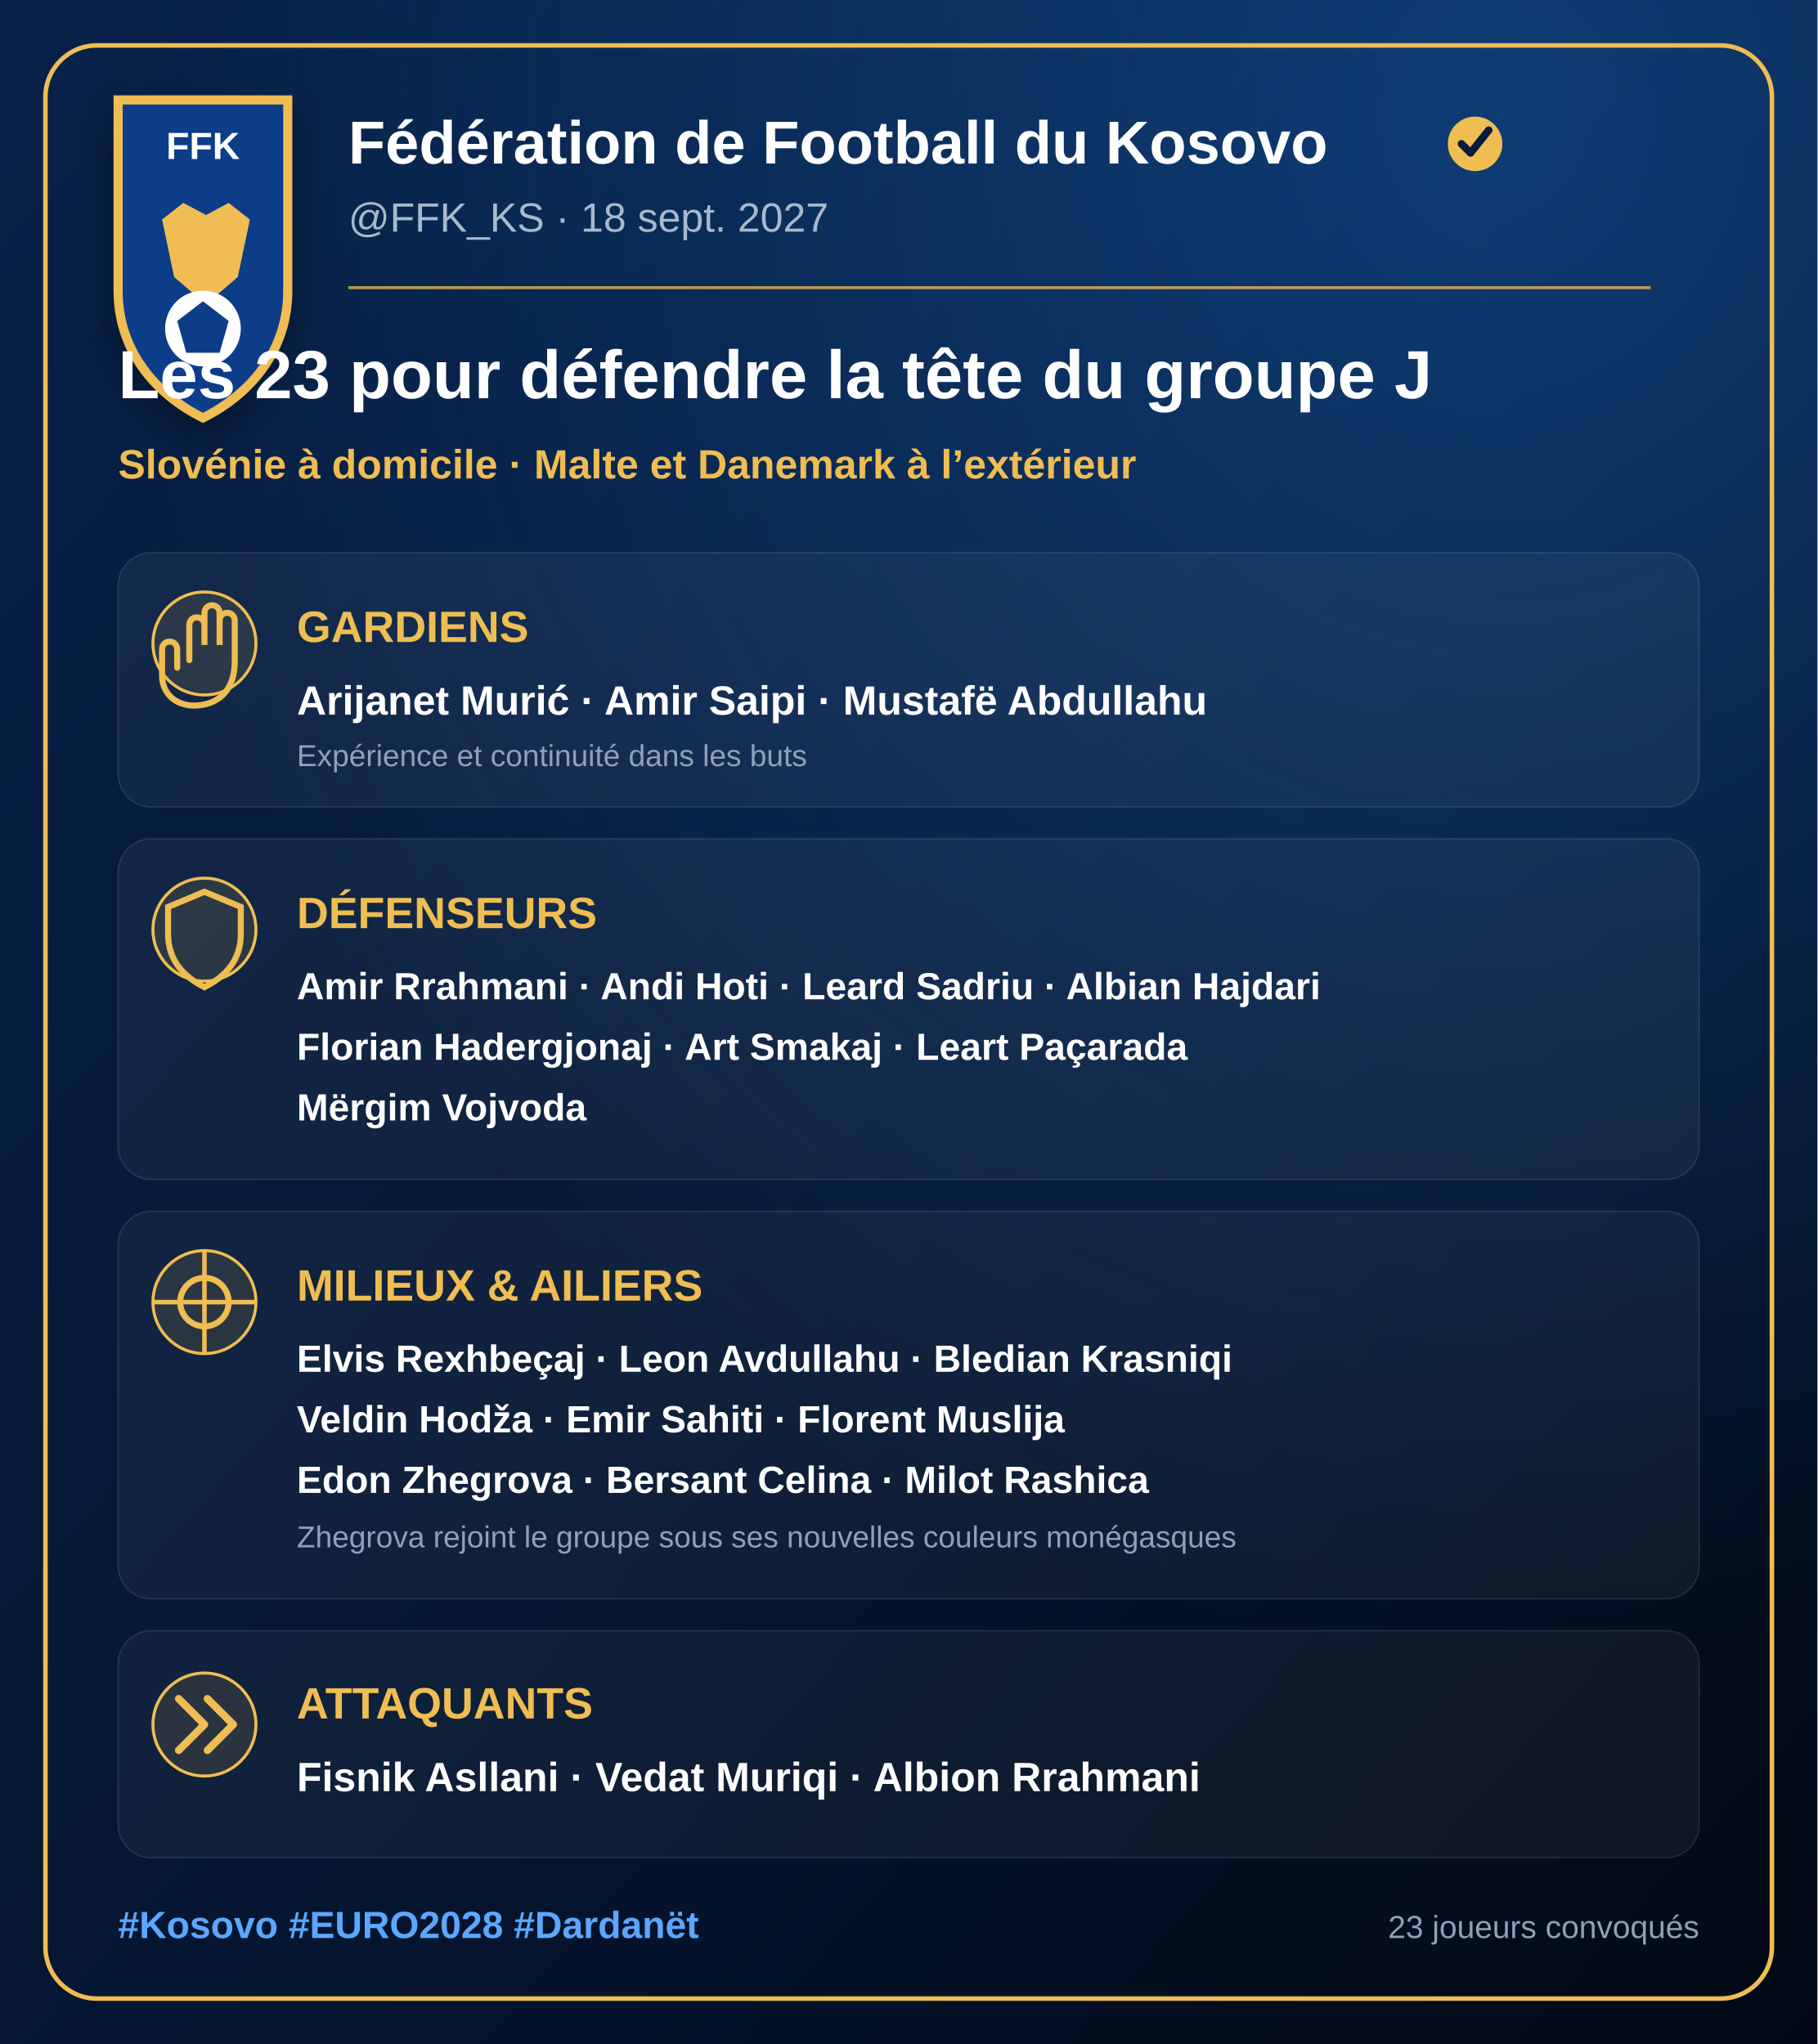
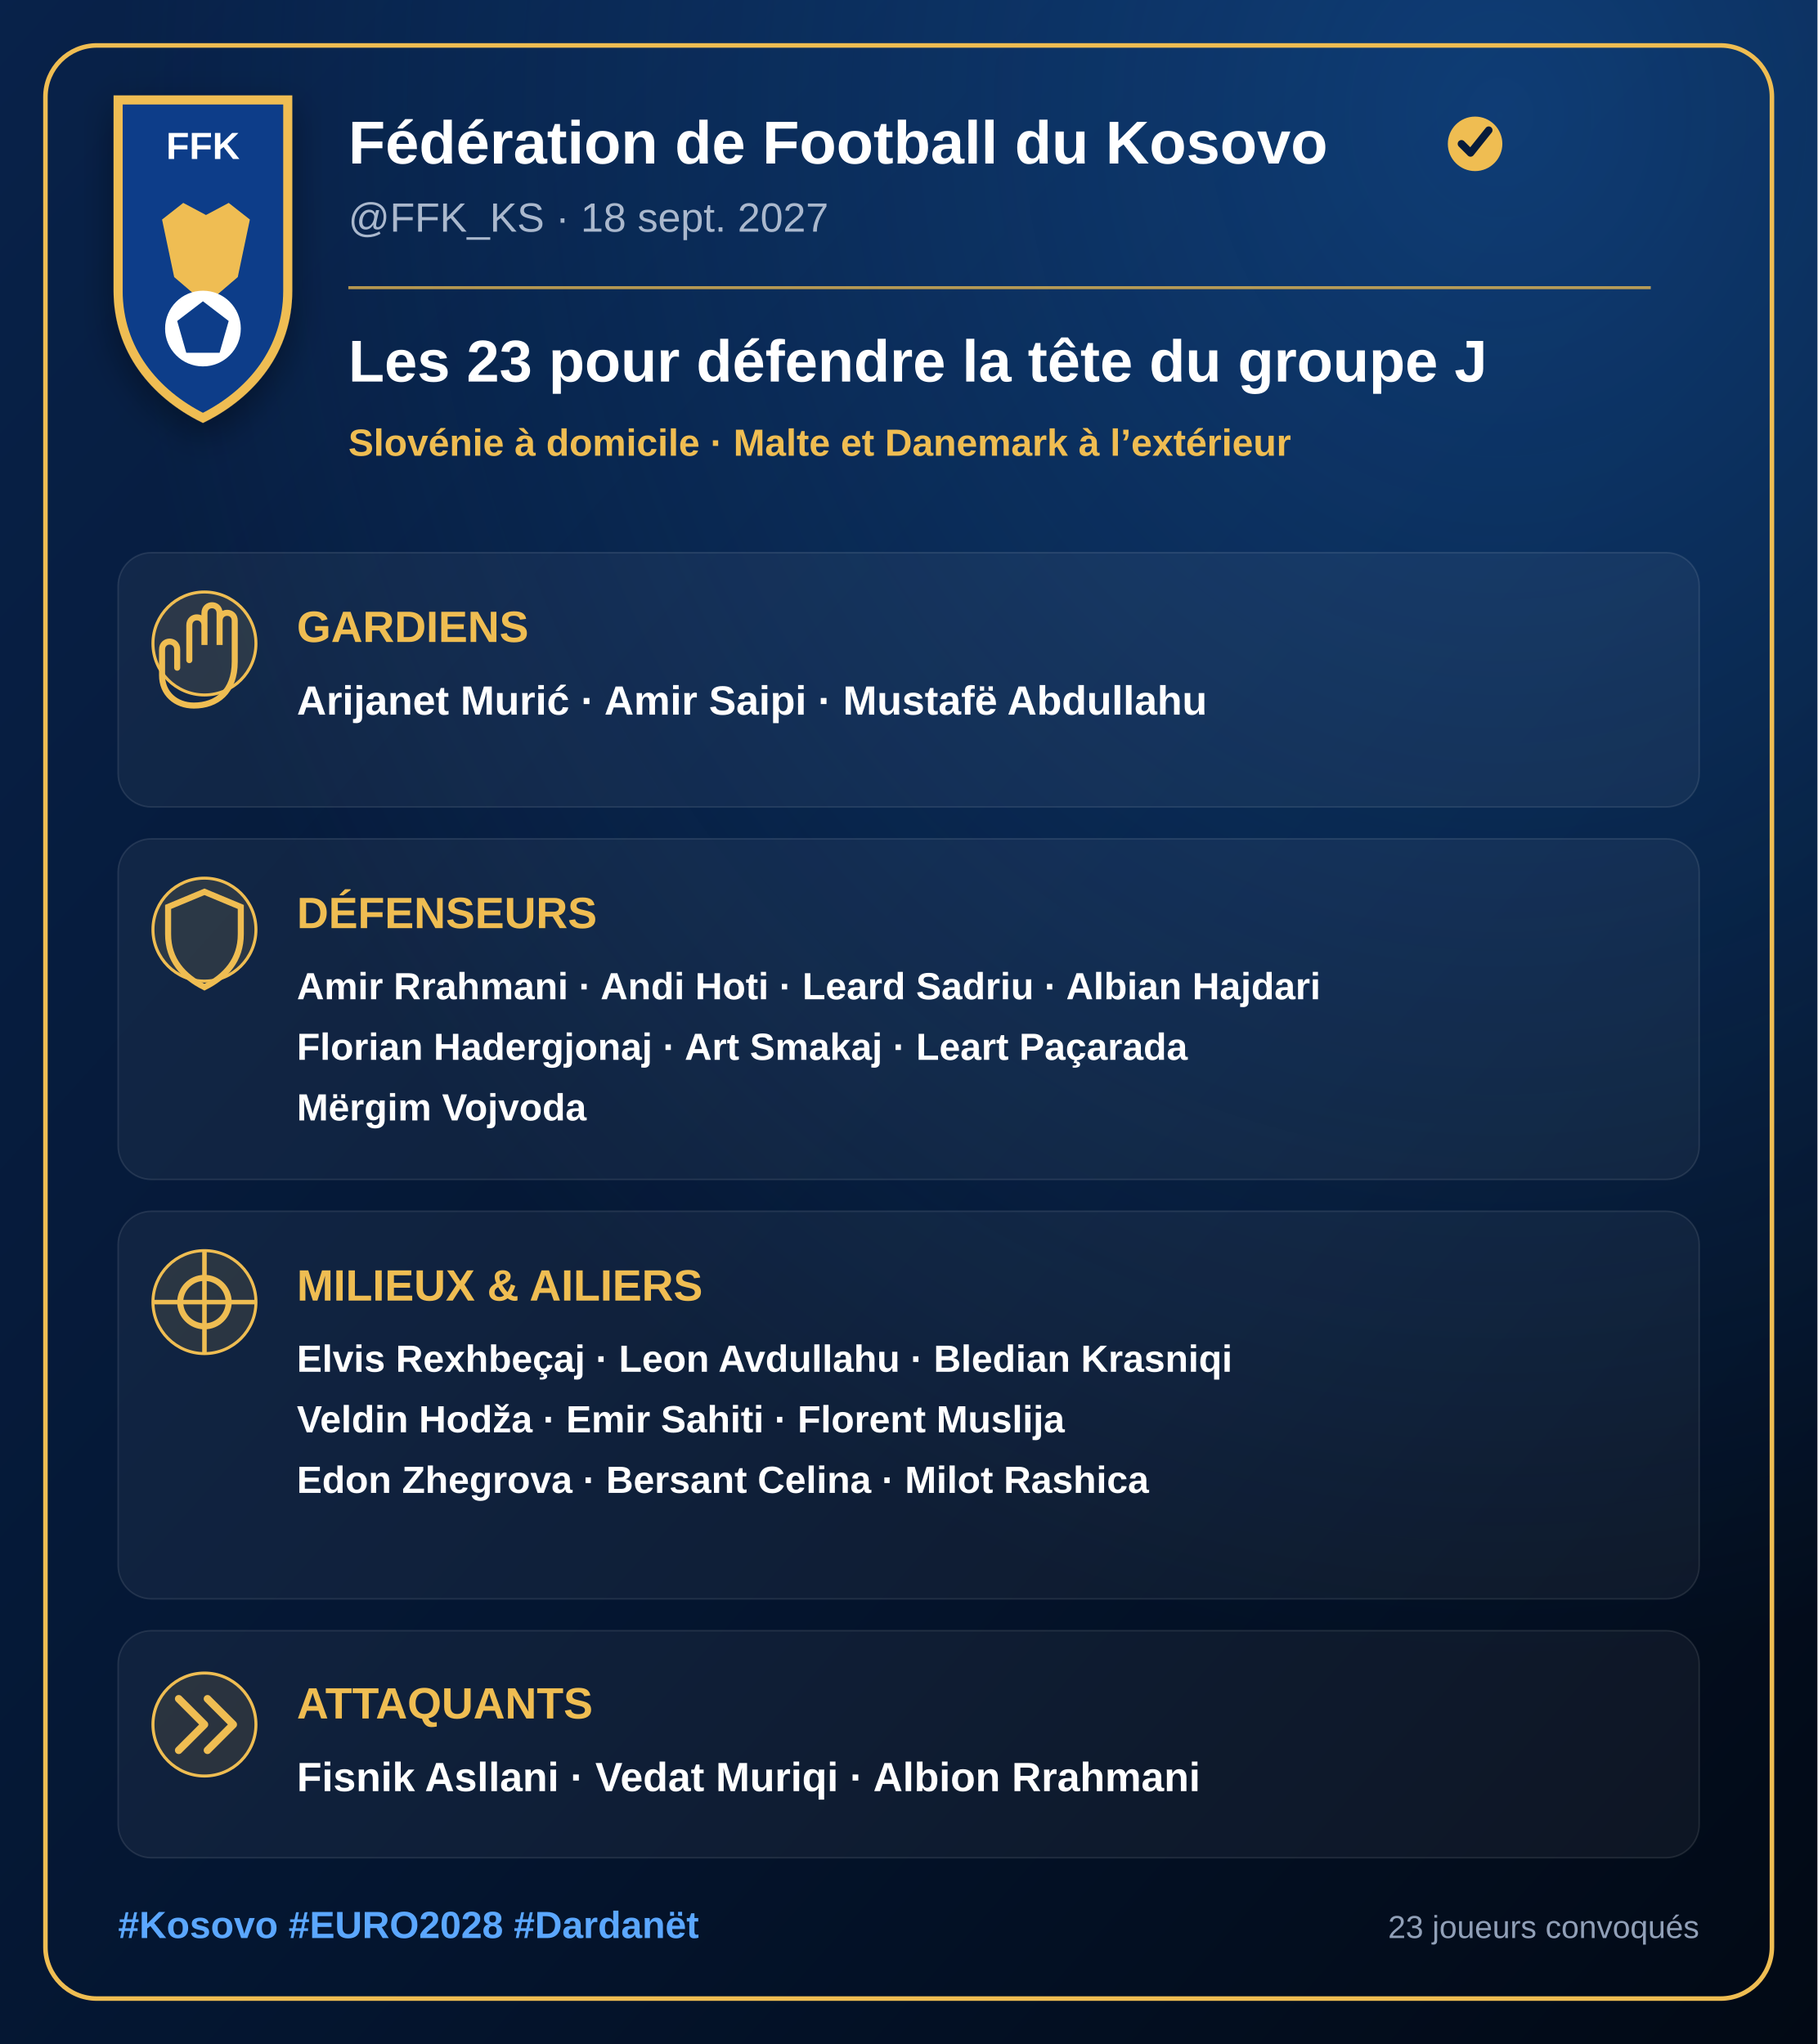
<svg xmlns="http://www.w3.org/2000/svg" width="1200" height="1350" viewBox="0 0 1200 1350" role="img" aria-labelledby="title desc">
  <defs>
    <linearGradient id="bg" x1="0" y1="0" x2="1" y2="1">
      <stop stop-color="#08224a" />
      <stop offset=".58" stop-color="#04152f" />
      <stop offset="1" stop-color="#020914" />
    </linearGradient>
    <radialGradient id="glow" cx="82%" cy="6%" r="75%">
      <stop stop-color="#1f78dc" stop-opacity=".38" />
      <stop offset="1" stop-color="#1f78dc" stop-opacity="0" />
    </radialGradient>
    <filter id="shadow" x="-20%" y="-20%" width="140%" height="140%">
      <feDropShadow dx="0" dy="8" stdDeviation="12" flood-color="#000" flood-opacity=".38" />
    </filter>
  </defs>
  <rect width="1200" height="1350" fill="url(#bg)" />
  <rect width="1200" height="1350" fill="url(#glow)" />
  <rect x="30" y="30" width="1140" height="1290" rx="34" fill="none" stroke="#efbd52" stroke-width="3" />
  <g transform="translate(78 66)" filter="url(#shadow)">
    <path d="M0 0h112v126c0 39-24 68-56 84C24 194 0 165 0 126Z" fill="#073c89" stroke="#efbd52" stroke-width="6" />
    <text x="56" y="39" text-anchor="middle" fill="#fff" font-family="Arial,sans-serif" font-size="25" font-weight="800">FFK</text>
    <path d="M29 79 43 68l15 8 15-8 14 11-8 38-21 18-21-18Z" fill="#efbd52" />
    <circle cx="56" cy="151" r="25" fill="#fff" />
    <path d="m39 146 17-13 17 13-6 21H45Z" fill="#073c89" />
  </g>
  <g font-family="Arial,Helvetica,sans-serif">
    <text x="230" y="108" fill="#fff" font-size="40" font-weight="800">Fédération de Football du Kosovo</text>
    <text x="230" y="153" fill="#aab8cd" font-size="27">@FFK_KS · 18 sept. 2027</text>
    <circle cx="974" cy="95" r="18" fill="#efbd52" />
    <path d="m965 95 6 6 12-15" fill="none" stroke="#071b3b" stroke-width="5" stroke-linecap="round" stroke-linejoin="round" />
    <path d="M230 190H1090" stroke="#efbd52" stroke-width="2" opacity=".75" />
-     <text x="78" y="263" fill="#fff" font-size="45" font-weight="800">Les 23 pour défendre la tête du groupe J</text>
-     <text x="78" y="316" fill="#efbd52" font-size="27" font-weight="700">Slovénie à domicile · Malte et Danemark à l’extérieur</text>
+     <text x="230" y="252" fill="#fff" font-size="39" font-weight="800">Les 23 pour défendre la tête du groupe J</text>
+     <text x="230" y="301" fill="#efbd52" font-size="25" font-weight="700">Slovénie à domicile · Malte et Danemark à l’extérieur</text>
    <g transform="translate(78 365)">
      <rect width="1044" height="168" rx="22" fill="#fff" fill-opacity=".045" stroke="#fff" stroke-opacity=".1" />
      <circle cx="57" cy="60" r="34" fill="#efbd52" fill-opacity=".12" stroke="#efbd52" stroke-width="2" />
      <path d="M47 71V48c0-7 10-7 10 0v13-21c0-7 10-7 10 0v21-16c0-7 10-7 10 0v27c0 20-12 29-27 29-12 0-21-8-21-20V64c0-7 10-7 10 0v12" fill="none" stroke="#efbd52" stroke-width="4" stroke-linecap="round" />
      <text x="118" y="59" fill="#efbd52" font-size="29" font-weight="800">GARDIENS</text>
      <text x="118" y="107" fill="#fff" font-size="27" font-weight="600">Arijanet Murić · Amir Saipi · Mustafë Abdullahu</text>
-       <text x="118" y="141" fill="#91a0b8" font-size="20">Expérience et continuité dans les buts</text>
    </g>
    <g transform="translate(78 554)">
      <rect width="1044" height="225" rx="22" fill="#fff" fill-opacity=".045" stroke="#fff" stroke-opacity=".1" />
      <circle cx="57" cy="60" r="34" fill="#efbd52" fill-opacity=".12" stroke="#efbd52" stroke-width="2" />
      <path d="m57 35 24 10v18c0 17-10 28-24 35-14-7-24-18-24-35V45Z" fill="none" stroke="#efbd52" stroke-width="4" />
      <text x="118" y="59" fill="#efbd52" font-size="29" font-weight="800">DÉFENSEURS</text>
      <text x="118" y="106" fill="#fff" font-size="25" font-weight="600">Amir Rrahmani · Andi Hoti · Leard Sadriu · Albian Hajdari</text>
      <text x="118" y="146" fill="#fff" font-size="25" font-weight="600">Florian Hadergjonaj · Art Smakaj · Leart Paçarada</text>
      <text x="118" y="186" fill="#fff" font-size="25" font-weight="600">Mërgim Vojvoda</text>
    </g>
    <g transform="translate(78 800)">
      <rect width="1044" height="256" rx="22" fill="#fff" fill-opacity=".045" stroke="#fff" stroke-opacity=".1" />
      <circle cx="57" cy="60" r="34" fill="#efbd52" fill-opacity=".12" stroke="#efbd52" stroke-width="2" />
      <circle cx="57" cy="60" r="16" fill="none" stroke="#efbd52" stroke-width="4" />
      <path d="M23 60h68M57 26v68" stroke="#efbd52" stroke-width="3" />
      <text x="118" y="59" fill="#efbd52" font-size="29" font-weight="800">MILIEUX &amp; AILIERS</text>
      <text x="118" y="106" fill="#fff" font-size="25" font-weight="600">Elvis Rexhbeçaj · Leon Avdullahu · Bledian Krasniqi</text>
      <text x="118" y="146" fill="#fff" font-size="25" font-weight="600">Veldin Hodža · Emir Sahiti · Florent Muslija</text>
      <text x="118" y="186" fill="#fff" font-size="25" font-weight="600">Edon Zhegrova · Bersant Celina · Milot Rashica</text>
-       <text x="118" y="222" fill="#91a0b8" font-size="20">Zhegrova rejoint le groupe sous ses nouvelles couleurs monégasques</text>
    </g>
    <g transform="translate(78 1077)">
      <rect width="1044" height="150" rx="22" fill="#fff" fill-opacity=".045" stroke="#fff" stroke-opacity=".1" />
      <circle cx="57" cy="62" r="34" fill="#efbd52" fill-opacity=".12" stroke="#efbd52" stroke-width="2" />
      <path d="m40 45 17 17-17 17M59 45l17 17-17 17" fill="none" stroke="#efbd52" stroke-width="5" stroke-linecap="round" stroke-linejoin="round" />
      <text x="118" y="58" fill="#efbd52" font-size="29" font-weight="800">ATTAQUANTS</text>
      <text x="118" y="106" fill="#fff" font-size="27" font-weight="600">Fisnik Asllani · Vedat Muriqi · Albion Rrahmani</text>
    </g>
    <text x="78" y="1280" fill="#5ba7ff" font-size="25" font-weight="700">#Kosovo  #EURO2028  #Dardanët</text>
    <text x="1122" y="1280" text-anchor="end" fill="#91a0b8" font-size="21">23 joueurs convoqués</text>
  </g>
</svg>
